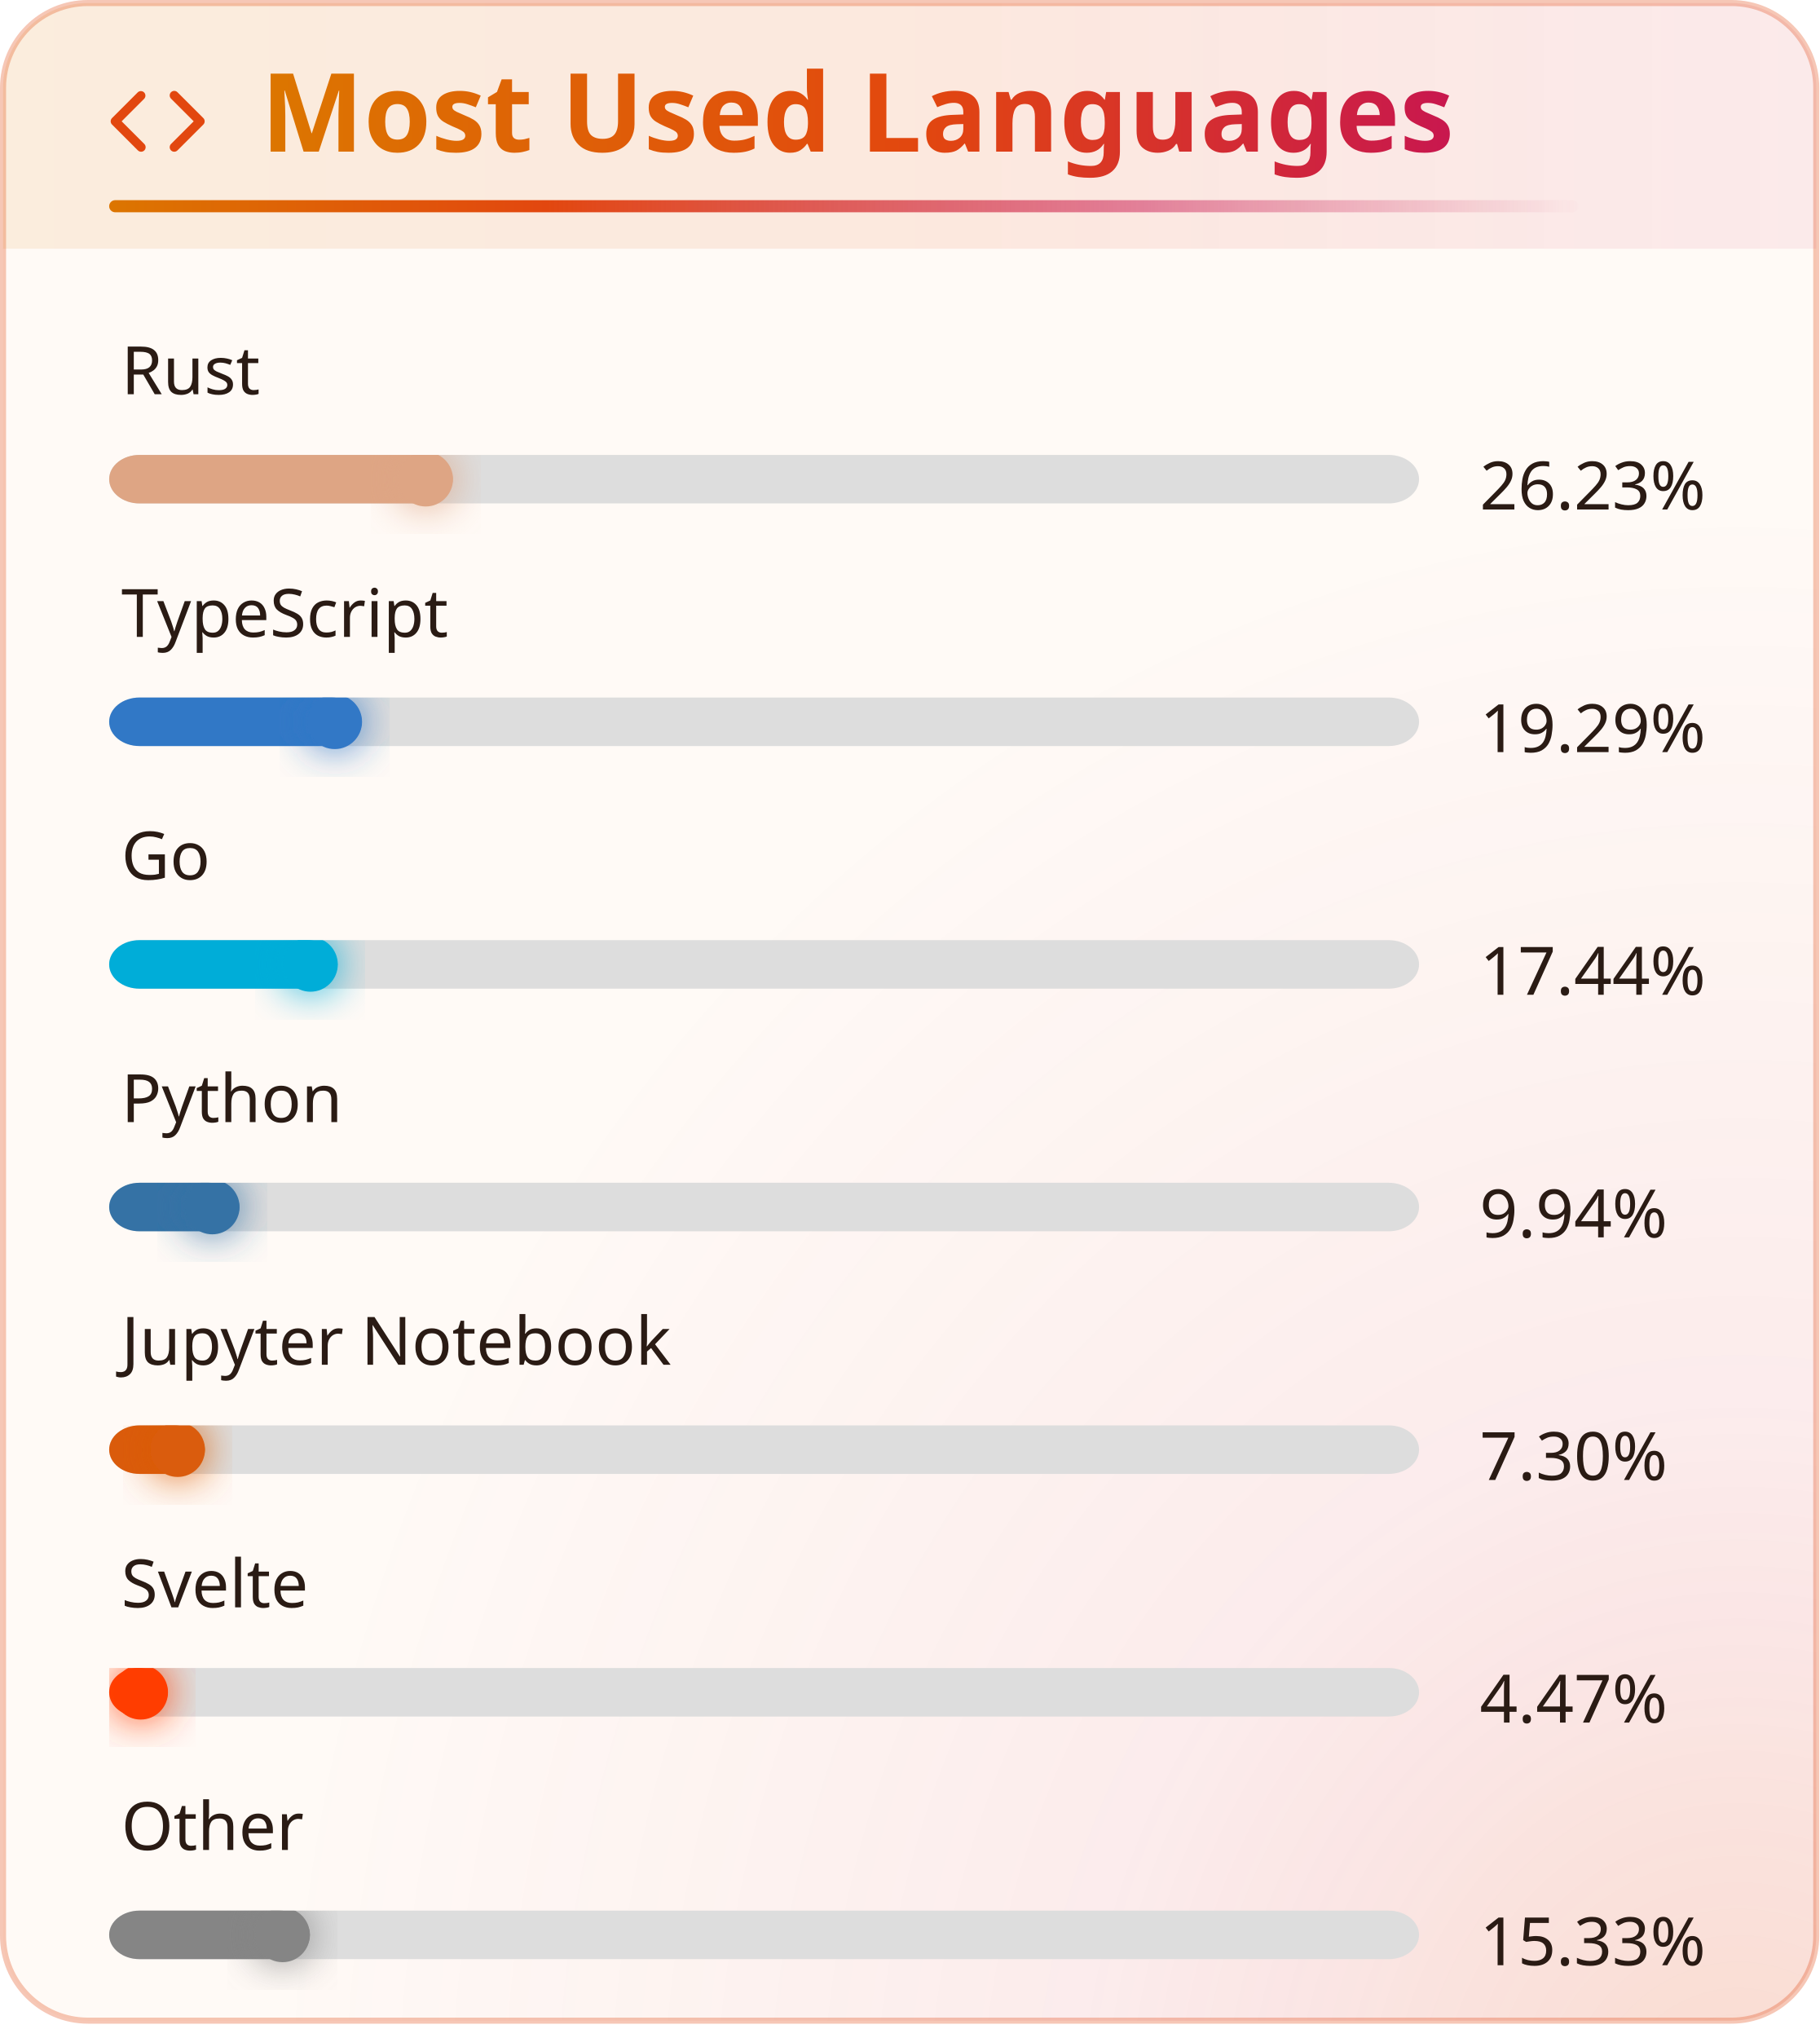
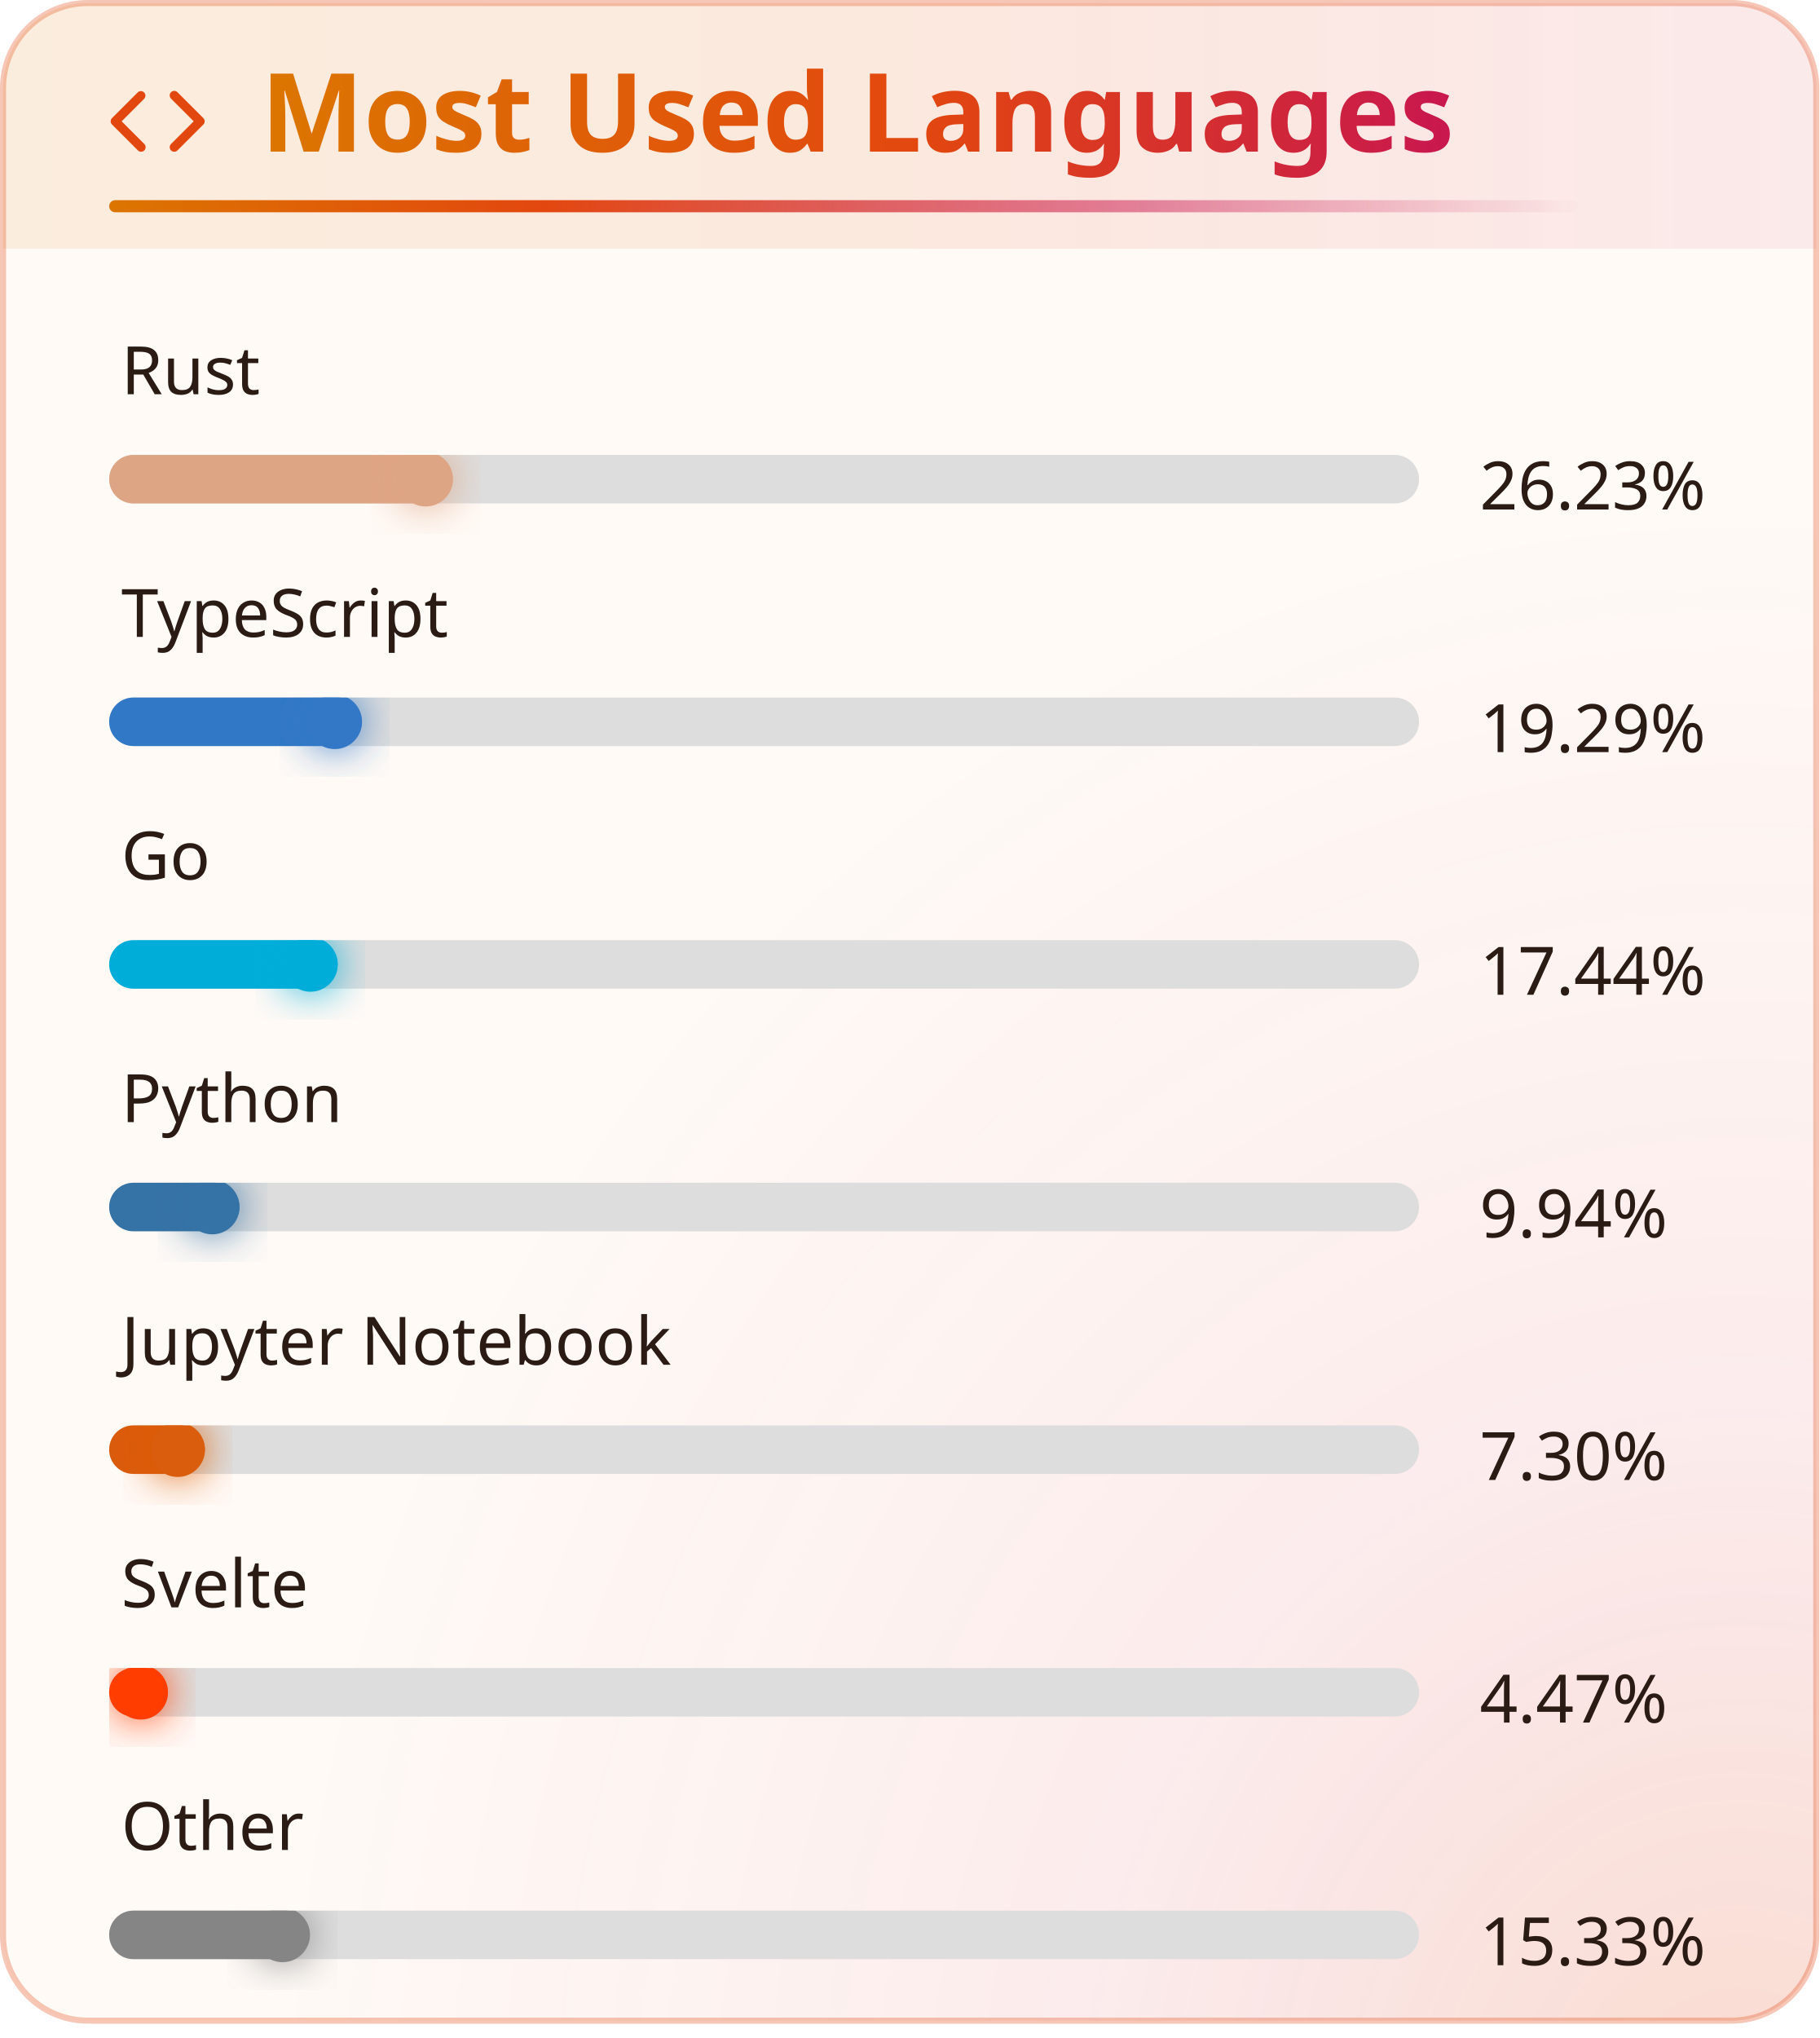
<svg xmlns="http://www.w3.org/2000/svg" width="300" height="336" viewBox="0 0 300 336" fill="none" role="img" aria-labelledby="title-id desc-id">
  <style>
    .header {
      font: 600 18px 'Segoe UI', Ubuntu, "Helvetica Neue", Sans-Serif;
      fill: url(#heat);
      animation: fadeInAnimation 0.8s ease-in-out backwards;
    }
    /* The icon reads against the title rather than with it, so it keeps its own color. */
    .title-icon {
      fill: #e2470f;
      animation: fadeInAnimation 0.8s ease-in-out backwards;
    }
    .title-accent {
      transform-box: fill-box;
      transform-origin: left center;
      animation: trailAnimation 0.9s cubic-bezier(0.2, 0.7, 0.2, 1) 0.2s backwards;
    }
    @supports(-moz-appearance: auto) {
      /* Selector detects Firefox */
      .header {
        font-size: 15.5px;
      }
    }
    @keyframes slideInAnimation {
      from {
        width: 0;
      }
      to {
        width: calc(100%-100px);
      }
    }
    @keyframes growWidthAnimation {
      from {
        width: 0;
      }
      to {
        width: 100%;
      }
    }
    .stat {
      font: 400 14px 'Segoe UI', Ubuntu, "Helvetica Neue", Sans-Serif;
      fill: #2a1b14;
    }
    @supports(-moz-appearance: auto) {
      /* Selector detects Firefox */
      .stat {
        font-size: 12px;
      }
    }
    .bold {
      font-weight: 600;
    }
    .lang-name {
      font: 400 11px 'Segoe UI', Ubuntu, "Helvetica Neue", Sans-Serif;
      fill: #2a1b14;
    }
    .stagger {
      animation: fadeInAnimation 0.3s ease-in-out backwards;
    }
    #rect-mask rect {
      animation: slideInAnimation 1s ease-in-out backwards;
    }
    .lang-progress {
      animation: growWidthAnimation 0.6s ease-in-out backwards;
    }
    .progress-background {
      fill: #ddd;
    }
    .lang-tip {
      animation: fadeInAnimation 0.4s ease-in-out backwards;
    }
    /* Animations */
    @keyframes scaleInAnimation {
      from {
        transform: translate(-5px, 5px) scale(0);
      }
      to {
        transform: translate(-5px, 5px) scale(1);
      }
    }
    @keyframes fadeInAnimation {
      from {
        opacity: 0;
      }
      to {
        opacity: 1;
      }
    }
    @keyframes trailAnimation {
      from {
        transform: scaleX(0);
      }
    }
    @media (prefers-reduced-motion: reduce) {
      * {
        animation-duration: 0s !important;
        animation-delay: 0s !important;
      }
    }
  </style>
  <defs>
    <linearGradient id="heat" x1="0" y1="0" x2="1" y2="0">
      <stop offset="0" class="heat-0" stop-color="#dc7600" />
      <stop offset="0.55" class="heat-1" stop-color="#e2470f" />
      <stop offset="1" class="heat-2" stop-color="#c8174f" />
    </linearGradient>
    <linearGradient id="heat-ring" x1="0" y1="1" x2="1" y2="0">
      <stop offset="0" class="heat-0" stop-color="#dc7600" />
      <stop offset="0.55" class="heat-1" stop-color="#e2470f" />
      <stop offset="1" class="heat-2" stop-color="#c8174f" />
    </linearGradient>
    <linearGradient id="heat-trail" x1="0" y1="0" x2="1" y2="0">
      <stop offset="0" class="heat-0" stop-color="#dc7600" />
      <stop offset="0.3" class="heat-1" stop-color="#e2470f" />
      <stop offset="0.7" class="heat-2" stop-color="#c8174f" stop-opacity="0.5" />
      <stop offset="1" class="heat-2" stop-color="#c8174f" stop-opacity="0" />
    </linearGradient>
    <linearGradient id="heat-band" x1="0" y1="0" x2="1" y2="0">
      <stop offset="0" class="band-0" stop-color="#dc7600" stop-opacity="0.1" />
      <stop offset="0.55" class="band-1" stop-color="#e2470f" stop-opacity="0.1" />
      <stop offset="1" class="band-2" stop-color="#c8174f" stop-opacity="0.07" />
    </linearGradient>
    <radialGradient id="heat-glow" cx="0.95" cy="1.05" r="0.8">
      <stop offset="0" class="glow-core" stop-color="#e2470f" stop-opacity="0.17" />
      <stop offset="0.45" class="glow-edge" stop-color="#c8174f" stop-opacity="0.06" />
      <stop offset="1" class="heat-2" stop-color="#c8174f" stop-opacity="0" />
    </radialGradient>
    <filter id="heat-bloom" x="-50%" y="-50%" width="200%" height="200%">
      <feGaussianBlur stdDeviation="3.5" result="bloom" />
      <feMerge>
        <feMergeNode in="bloom" />
        <feMergeNode in="SourceGraphic" />
      </feMerge>
    </filter>
  </defs>
  <rect data-testid="card-bg" class="card-bg" x="0.5" y="0.5" rx="14" height="99%" width="299" stroke="#e2470f4d" fill="#fffaf6" stroke-opacity="1" />
  <rect data-testid="card-glow" x="0.5" y="0.5" rx="14" height="99%" width="299" fill="url(#heat-glow)" />
  <path data-testid="title-band" d="M0.5 14.5a14 14 0 0 1 14 -14h271a14 14 0 0 1 14 14v26.5h-299z" fill="url(#heat-band)" />
  <g data-testid="card-title" transform="translate(18, 25)">
    <g>
      <svg class="title-icon" x="0" y="-13" viewBox="0 0 16 16" version="1.1" width="16" height="16">
        <path d="M4.72 3.22a.75.75 0 0 1 1.06 1.06L2.06 8l3.72 3.72a.75.75 0 1 1-1.06 1.06L.47 8.53a.75.75 0 0 1 0-1.06Zm6.56 0a.75.75 0 1 0-1.06 1.06L13.94 8l-3.72 3.72a.75.75 0 1 0 1.06 1.06l4.25-4.25a.75.75 0 0 0 0-1.06Z" />
      </svg>
    </g>
    <g transform="translate(25, 0)">
      <text x="0" y="0" class="header" data-testid="header">Most Used Languages</text>
    </g>
    <rect data-testid="title-accent" class="title-accent" x="0" y="8" width="242.3" height="2" rx="1" fill="url(#heat-trail)" />
  </g>
  <g data-testid="main-card-body" transform="translate(0, 50)">
    <svg data-testid="lang-items" x="18">
      <g>
        <g class="stagger" style="animation-delay: 450ms">
          <text data-testid="lang-name" x="2" y="15" class="lang-name">Rust</text>
          <text x="226" y="34" class="lang-name">26.23%</text>
          <svg width="216" x="0" y="25">
-             <rect data-testid="progress-background" class="progress-background" rx="5" ry="5" x="0" y="0" width="216" height="8" />
+             <rect data-testid="progress-background" class="progress-background" rx="4" ry="4" x="0" y="0" width="216" height="8" />
            <svg data-testid="lang-progress" width="26.231%">
-               <rect width="100%" height="8" fill="#dea584" rx="5" ry="5" x="0" y="0" class="lang-progress" style="animation-delay: 750ms;" />
+               <rect width="100%" height="8" fill="#dea584" rx="4" ry="4" x="0" y="0" class="lang-progress" style="animation-delay: 750ms;" />
            </svg>
            <circle data-testid="lang-tip" class="lang-tip" cx="52.2" cy="4" r="4.5" fill="#dea584" filter="url(#heat-bloom)" style="animation-delay: 1150ms;" />
          </svg>
        </g>
      </g>
      <g transform="translate(0, 40)">
        <g class="stagger" style="animation-delay: 600ms">
          <text data-testid="lang-name" x="2" y="15" class="lang-name">TypeScript</text>
          <text x="226" y="34" class="lang-name">19.29%</text>
          <svg width="216" x="0" y="25">
-             <rect data-testid="progress-background" class="progress-background" rx="5" ry="5" x="0" y="0" width="216" height="8" />
+             <rect data-testid="progress-background" class="progress-background" rx="4" ry="4" x="0" y="0" width="216" height="8" />
            <svg data-testid="lang-progress" width="19.287%">
-               <rect width="100%" height="8" fill="#3178c6" rx="5" ry="5" x="0" y="0" class="lang-progress" style="animation-delay: 900ms;" />
+               <rect width="100%" height="8" fill="#3178c6" rx="4" ry="4" x="0" y="0" class="lang-progress" style="animation-delay: 900ms;" />
            </svg>
            <circle data-testid="lang-tip" class="lang-tip" cx="37.2" cy="4" r="4.5" fill="#3178c6" filter="url(#heat-bloom)" style="animation-delay: 1300ms;" />
          </svg>
        </g>
      </g>
      <g transform="translate(0, 80)">
        <g class="stagger" style="animation-delay: 750ms">
          <text data-testid="lang-name" x="2" y="15" class="lang-name">Go</text>
          <text x="226" y="34" class="lang-name">17.44%</text>
          <svg width="216" x="0" y="25">
-             <rect data-testid="progress-background" class="progress-background" rx="5" ry="5" x="0" y="0" width="216" height="8" />
+             <rect data-testid="progress-background" class="progress-background" rx="4" ry="4" x="0" y="0" width="216" height="8" />
            <svg data-testid="lang-progress" width="17.436%">
-               <rect width="100%" height="8" fill="#00ADD8" rx="5" ry="5" x="0" y="0" class="lang-progress" style="animation-delay: 1050ms;" />
+               <rect width="100%" height="8" fill="#00ADD8" rx="4" ry="4" x="0" y="0" class="lang-progress" style="animation-delay: 1050ms;" />
            </svg>
            <circle data-testid="lang-tip" class="lang-tip" cx="33.2" cy="4" r="4.5" fill="#00ADD8" filter="url(#heat-bloom)" style="animation-delay: 1450ms;" />
          </svg>
        </g>
      </g>
      <g transform="translate(0, 120)">
        <g class="stagger" style="animation-delay: 900ms">
          <text data-testid="lang-name" x="2" y="15" class="lang-name">Python</text>
          <text x="226" y="34" class="lang-name">9.94%</text>
          <svg width="216" x="0" y="25">
-             <rect data-testid="progress-background" class="progress-background" rx="5" ry="5" x="0" y="0" width="216" height="8" />
+             <rect data-testid="progress-background" class="progress-background" rx="4" ry="4" x="0" y="0" width="216" height="8" />
            <svg data-testid="lang-progress" width="9.942%">
-               <rect width="100%" height="8" fill="#3572A5" rx="5" ry="5" x="0" y="0" class="lang-progress" style="animation-delay: 1200ms;" />
+               <rect width="100%" height="8" fill="#3572A5" rx="4" ry="4" x="0" y="0" class="lang-progress" style="animation-delay: 1200ms;" />
            </svg>
            <circle data-testid="lang-tip" class="lang-tip" cx="17" cy="4" r="4.5" fill="#3572A5" filter="url(#heat-bloom)" style="animation-delay: 1600ms;" />
          </svg>
        </g>
      </g>
      <g transform="translate(0, 160)">
        <g class="stagger" style="animation-delay: 1050ms">
          <text data-testid="lang-name" x="2" y="15" class="lang-name">Jupyter Notebook</text>
          <text x="226" y="34" class="lang-name">7.30%</text>
          <svg width="216" x="0" y="25">
-             <rect data-testid="progress-background" class="progress-background" rx="5" ry="5" x="0" y="0" width="216" height="8" />
+             <rect data-testid="progress-background" class="progress-background" rx="4" ry="4" x="0" y="0" width="216" height="8" />
            <svg data-testid="lang-progress" width="7.303%">
-               <rect width="100%" height="8" fill="#DA5B0B" rx="5" ry="5" x="0" y="0" class="lang-progress" style="animation-delay: 1350ms;" />
+               <rect width="100%" height="8" fill="#DA5B0B" rx="4" ry="4" x="0" y="0" class="lang-progress" style="animation-delay: 1350ms;" />
            </svg>
            <circle data-testid="lang-tip" class="lang-tip" cx="11.3" cy="4" r="4.5" fill="#DA5B0B" filter="url(#heat-bloom)" style="animation-delay: 1750ms;" />
          </svg>
        </g>
      </g>
      <g transform="translate(0, 200)">
        <g class="stagger" style="animation-delay: 1200ms">
          <text data-testid="lang-name" x="2" y="15" class="lang-name">Svelte</text>
          <text x="226" y="34" class="lang-name">4.47%</text>
          <svg width="216" x="0" y="25">
-             <rect data-testid="progress-background" class="progress-background" rx="5" ry="5" x="0" y="0" width="216" height="8" />
+             <rect data-testid="progress-background" class="progress-background" rx="4" ry="4" x="0" y="0" width="216" height="8" />
            <svg data-testid="lang-progress" width="4.475%">
-               <rect width="100%" height="8" fill="#ff3e00" rx="5" ry="5" x="0" y="0" class="lang-progress" style="animation-delay: 1500ms;" />
+               <rect width="100%" height="8" fill="#ff3e00" rx="4" ry="4" x="0" y="0" class="lang-progress" style="animation-delay: 1500ms;" />
            </svg>
            <circle data-testid="lang-tip" class="lang-tip" cx="5.2" cy="4" r="4.5" fill="#ff3e00" filter="url(#heat-bloom)" style="animation-delay: 1900ms;" />
          </svg>
        </g>
      </g>
      <g transform="translate(0, 240)">
        <g class="stagger" style="animation-delay: 1350ms">
          <text data-testid="lang-name" x="2" y="15" class="lang-name">Other</text>
          <text x="226" y="34" class="lang-name">15.33%</text>
          <svg width="216" x="0" y="25">
-             <rect data-testid="progress-background" class="progress-background" rx="5" ry="5" x="0" y="0" width="216" height="8" />
+             <rect data-testid="progress-background" class="progress-background" rx="4" ry="4" x="0" y="0" width="216" height="8" />
            <svg data-testid="lang-progress" width="15.327%">
-               <rect width="100%" height="8" fill="#858585" rx="5" ry="5" x="0" y="0" class="lang-progress" style="animation-delay: 1650ms;" />
+               <rect width="100%" height="8" fill="#858585" rx="4" ry="4" x="0" y="0" class="lang-progress" style="animation-delay: 1650ms;" />
            </svg>
            <circle data-testid="lang-tip" class="lang-tip" cx="28.6" cy="4" r="4.5" fill="#858585" filter="url(#heat-bloom)" style="animation-delay: 2050ms;" />
          </svg>
        </g>
      </g>
    </svg>
  </g>
</svg>
